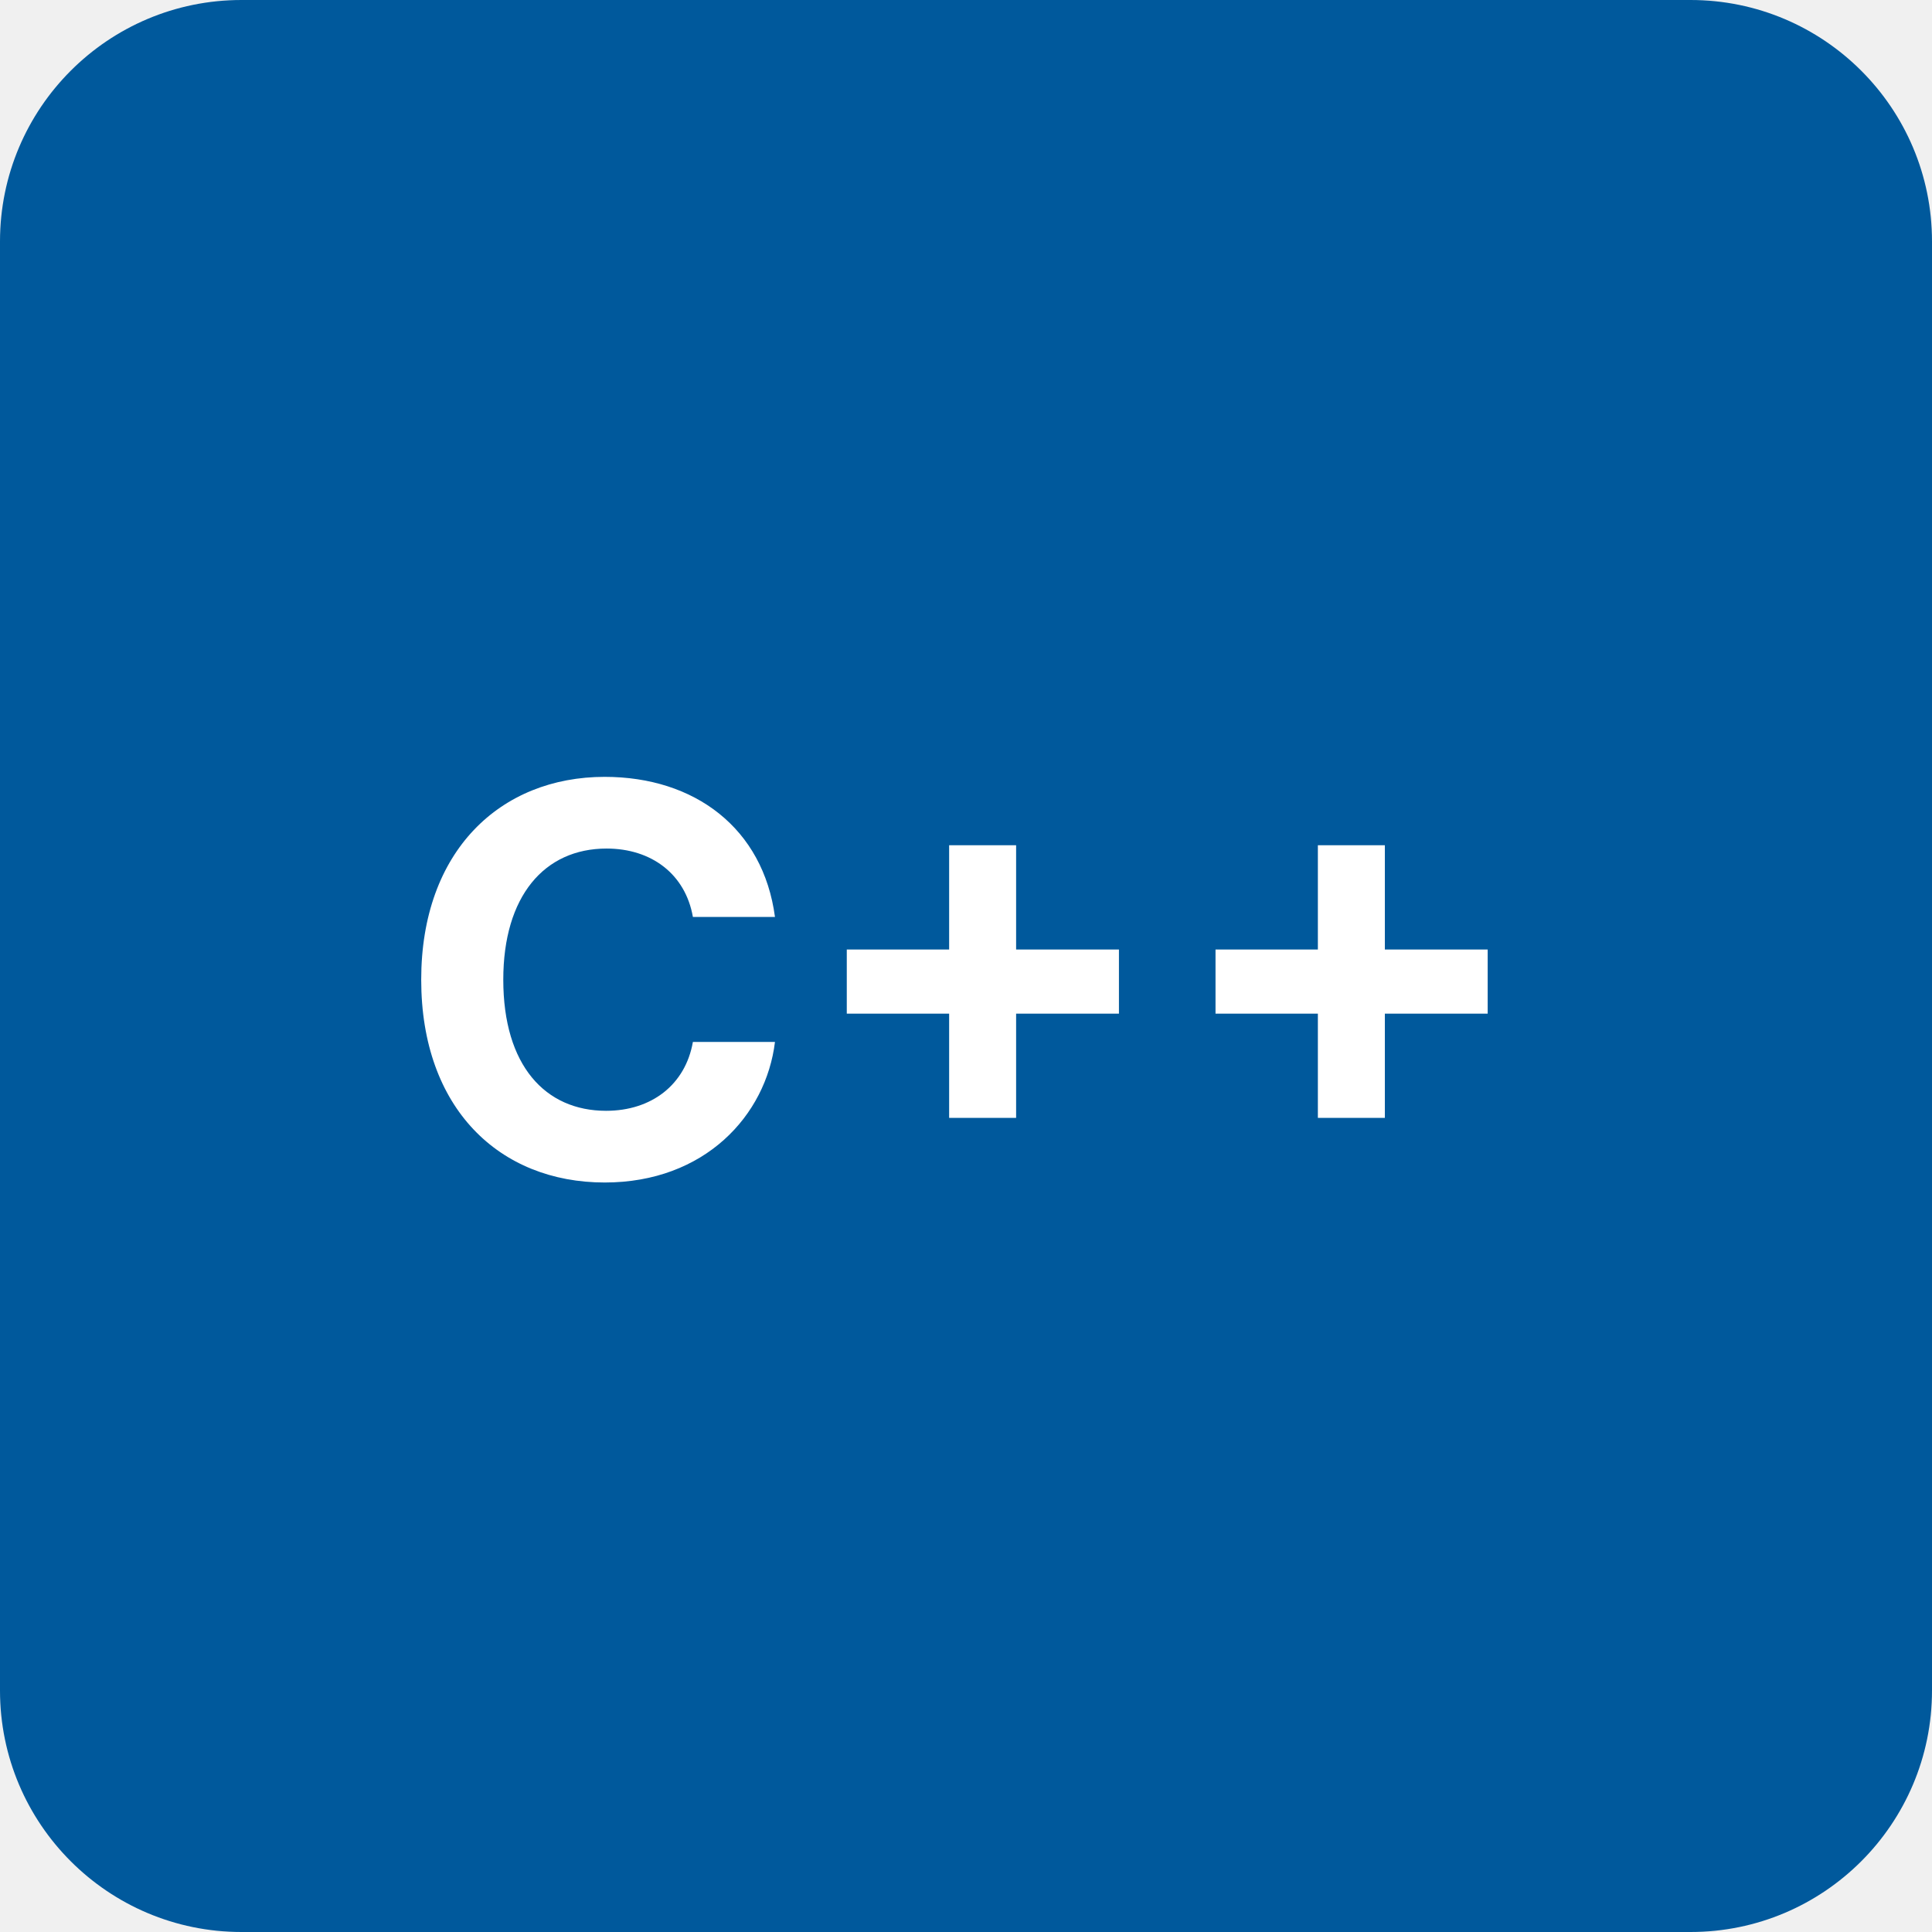
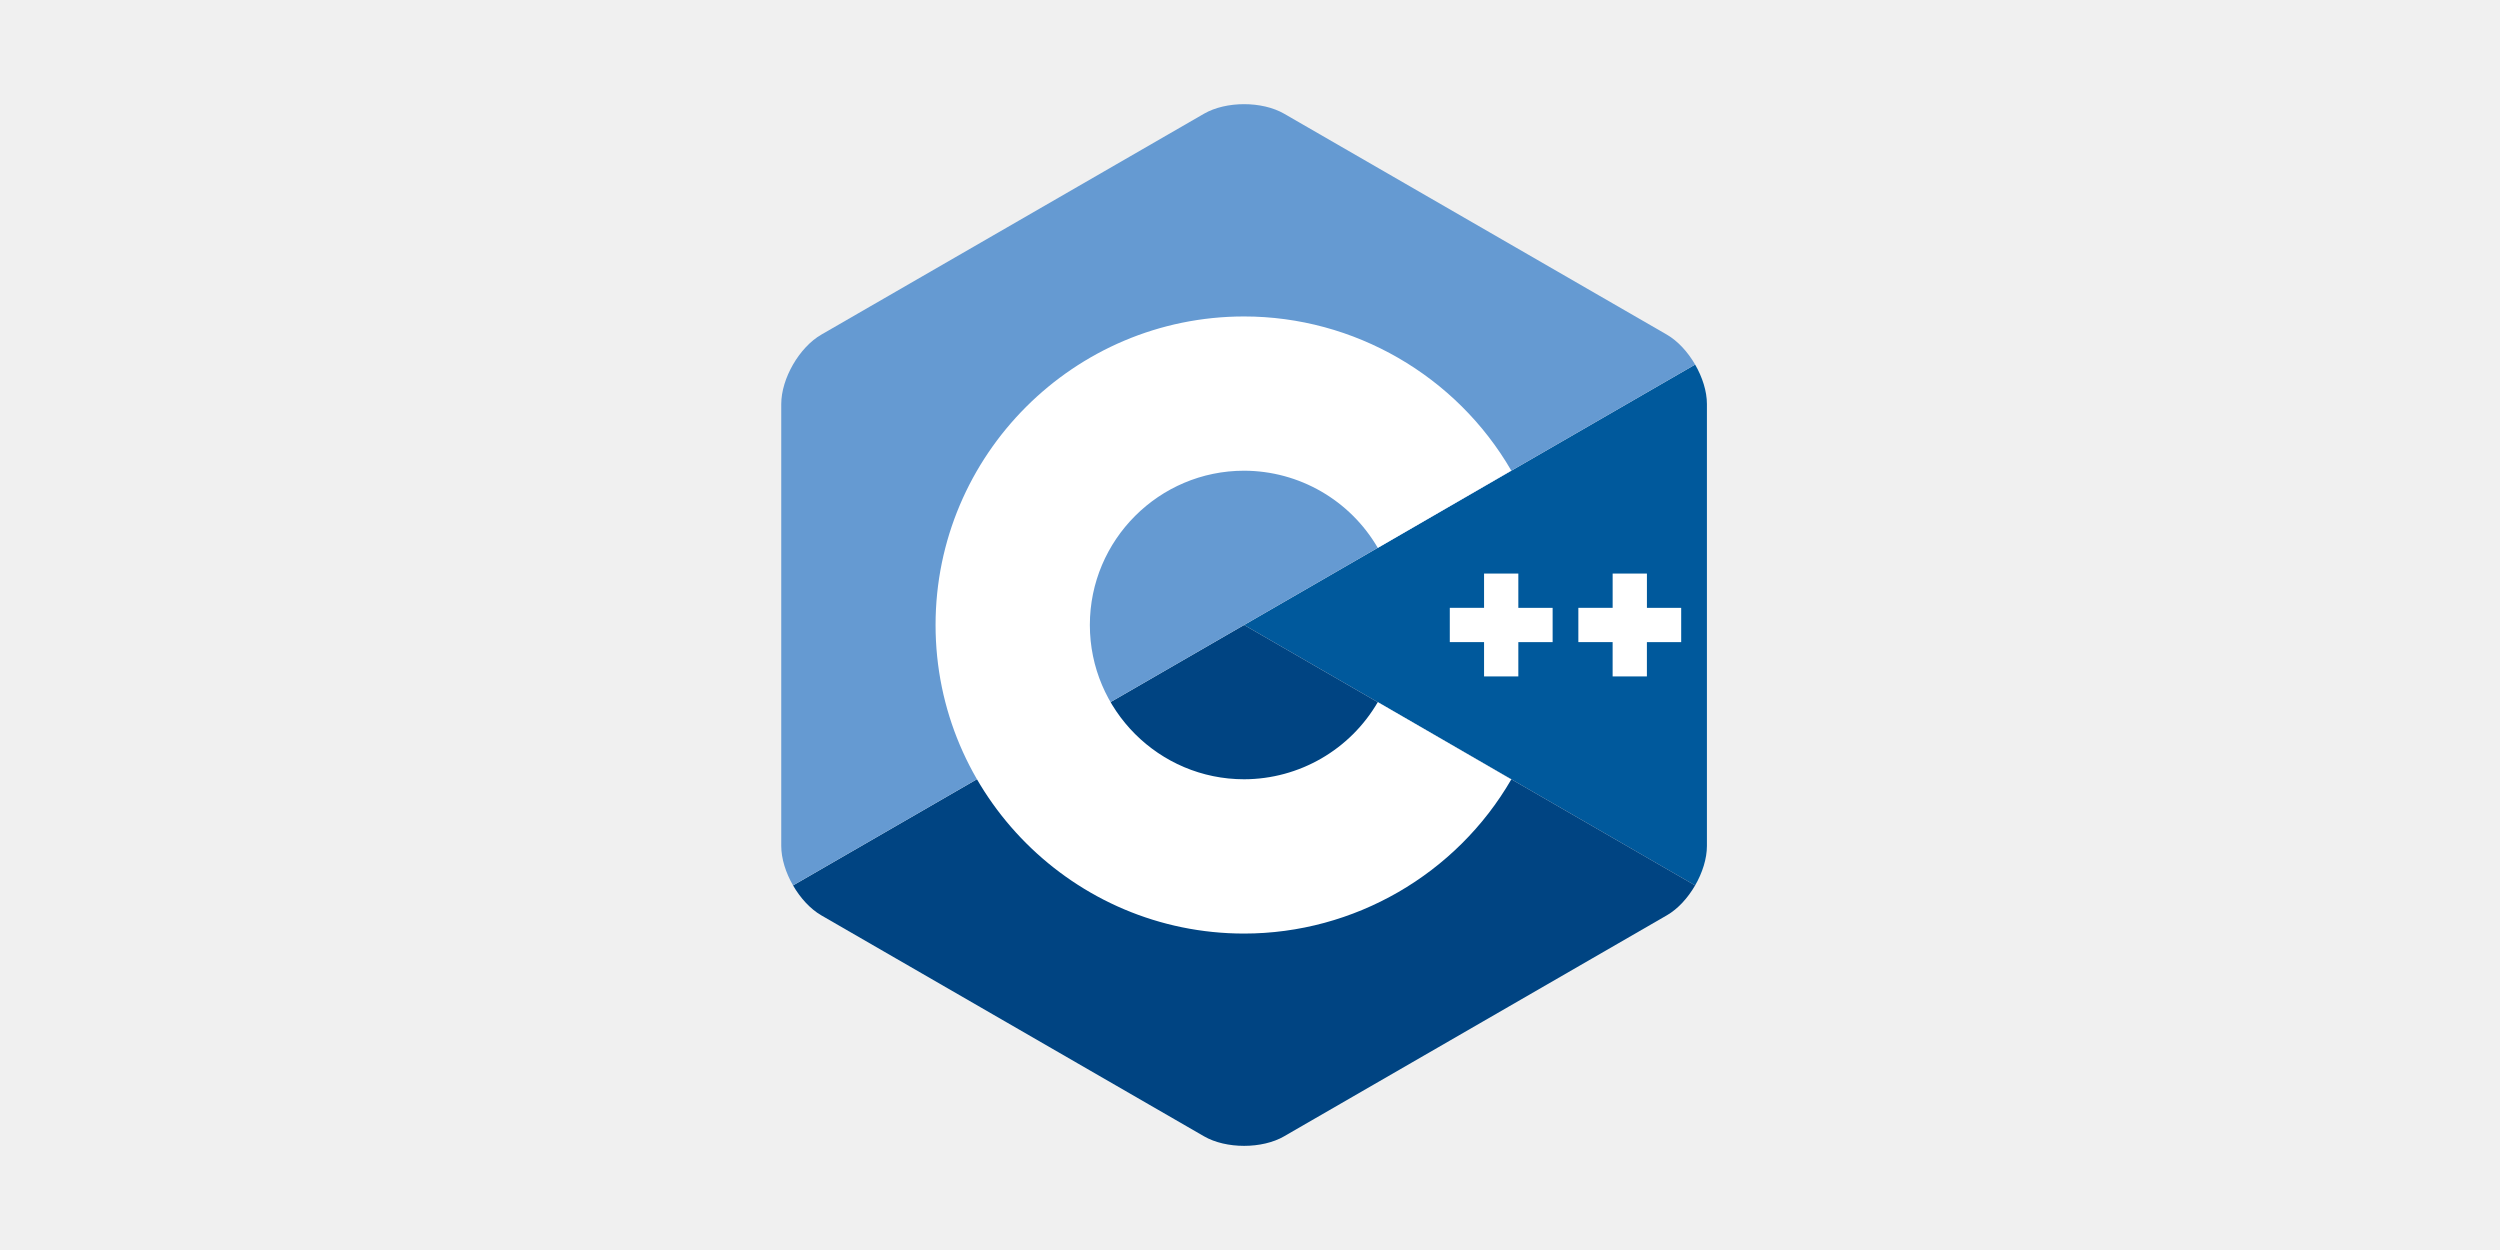
- <svg xmlns="http://www.w3.org/2000/svg" viewBox="0 0 64 64" aria-hidden="true">
-   <rect width="64" height="64" rx="8" fill="#00599C" />
-   <text x="32" y="39" font-family="Inter, Arial, sans-serif" font-size="18" font-weight="700" text-anchor="middle" fill="#ffffff">C++</text>
+ <svg xmlns="http://www.w3.org/2000/svg" xml:space="preserve" width="120" height="60" version="1.1" id="svg5">
+   <defs id="defs5" />
+   <path fill="#00599c" d="M 81.366,42.5 C 81.715,41.896 81.932,41.215 81.932,40.604 V 19.395 c 0,-0.611 -0.216,-1.291 -0.566,-1.895 L 59.716,30 Z" style="stroke-width:0.145" id="path1" />
+   <path fill="#004482" d="m 61.64,54.541 18.367,-10.605 c 0.53,-0.305 1.011,-0.833 1.359,-1.437 L 59.716,30 38.066,42.5 c 0.348,0.604 0.83,1.132 1.359,1.438 l 18.367,10.604 c 1.059,0.612 2.791,0.612 3.848,0" style="stroke-width:0.145" id="path2" />
+   <path fill="#659ad2" d="M 81.367,17.5 C 81.018,16.896 80.537,16.368 80.008,16.062 L 61.64,5.459 c -1.058,-0.612 -2.79,-0.612 -3.848,0 L 39.424,16.062 C 38.366,16.672 37.5,18.172 37.5,19.394 v 21.21 c 0,0.611 0.216,1.291 0.566,1.895 L 59.716,29.999 Z" style="stroke-width:0.145" id="path3" />
+   <path fill="#ffffff" d="m 59.716,44.811 c -8.166,0 -14.809,-6.645 -14.809,-14.811 0,-8.166 6.644,-14.81 14.81,-14.81 5.27,0 10.184,2.836 12.826,7.4 l -6.409,3.709 a 7.437,7.438 0 0 0 -6.416,-3.705 c -4.083,0 -7.405,3.322 -7.405,7.406 0,4.083 3.322,7.405 7.405,7.405 a 7.437,7.438 0 0 0 6.417,-3.705 l 6.409,3.709 c -2.641,4.566 -7.556,7.402 -12.827,7.402" id="path4" style="stroke-width:0.781" />
+   <path fill="#ffffff" d="m 71.235,32.468 h 1.645 v -1.646 h 1.646 V 29.177 H 72.88 V 27.531 h -1.645 v 1.645 h -1.645 v 1.645 h 1.645 z m 6.171,0 h 1.645 v -1.646 h 1.646 V 29.177 H 79.052 V 27.531 h -1.645 v 1.645 H 75.761 v 1.645 h 1.645 z" id="path5" style="stroke-width:0.781" />
</svg>
